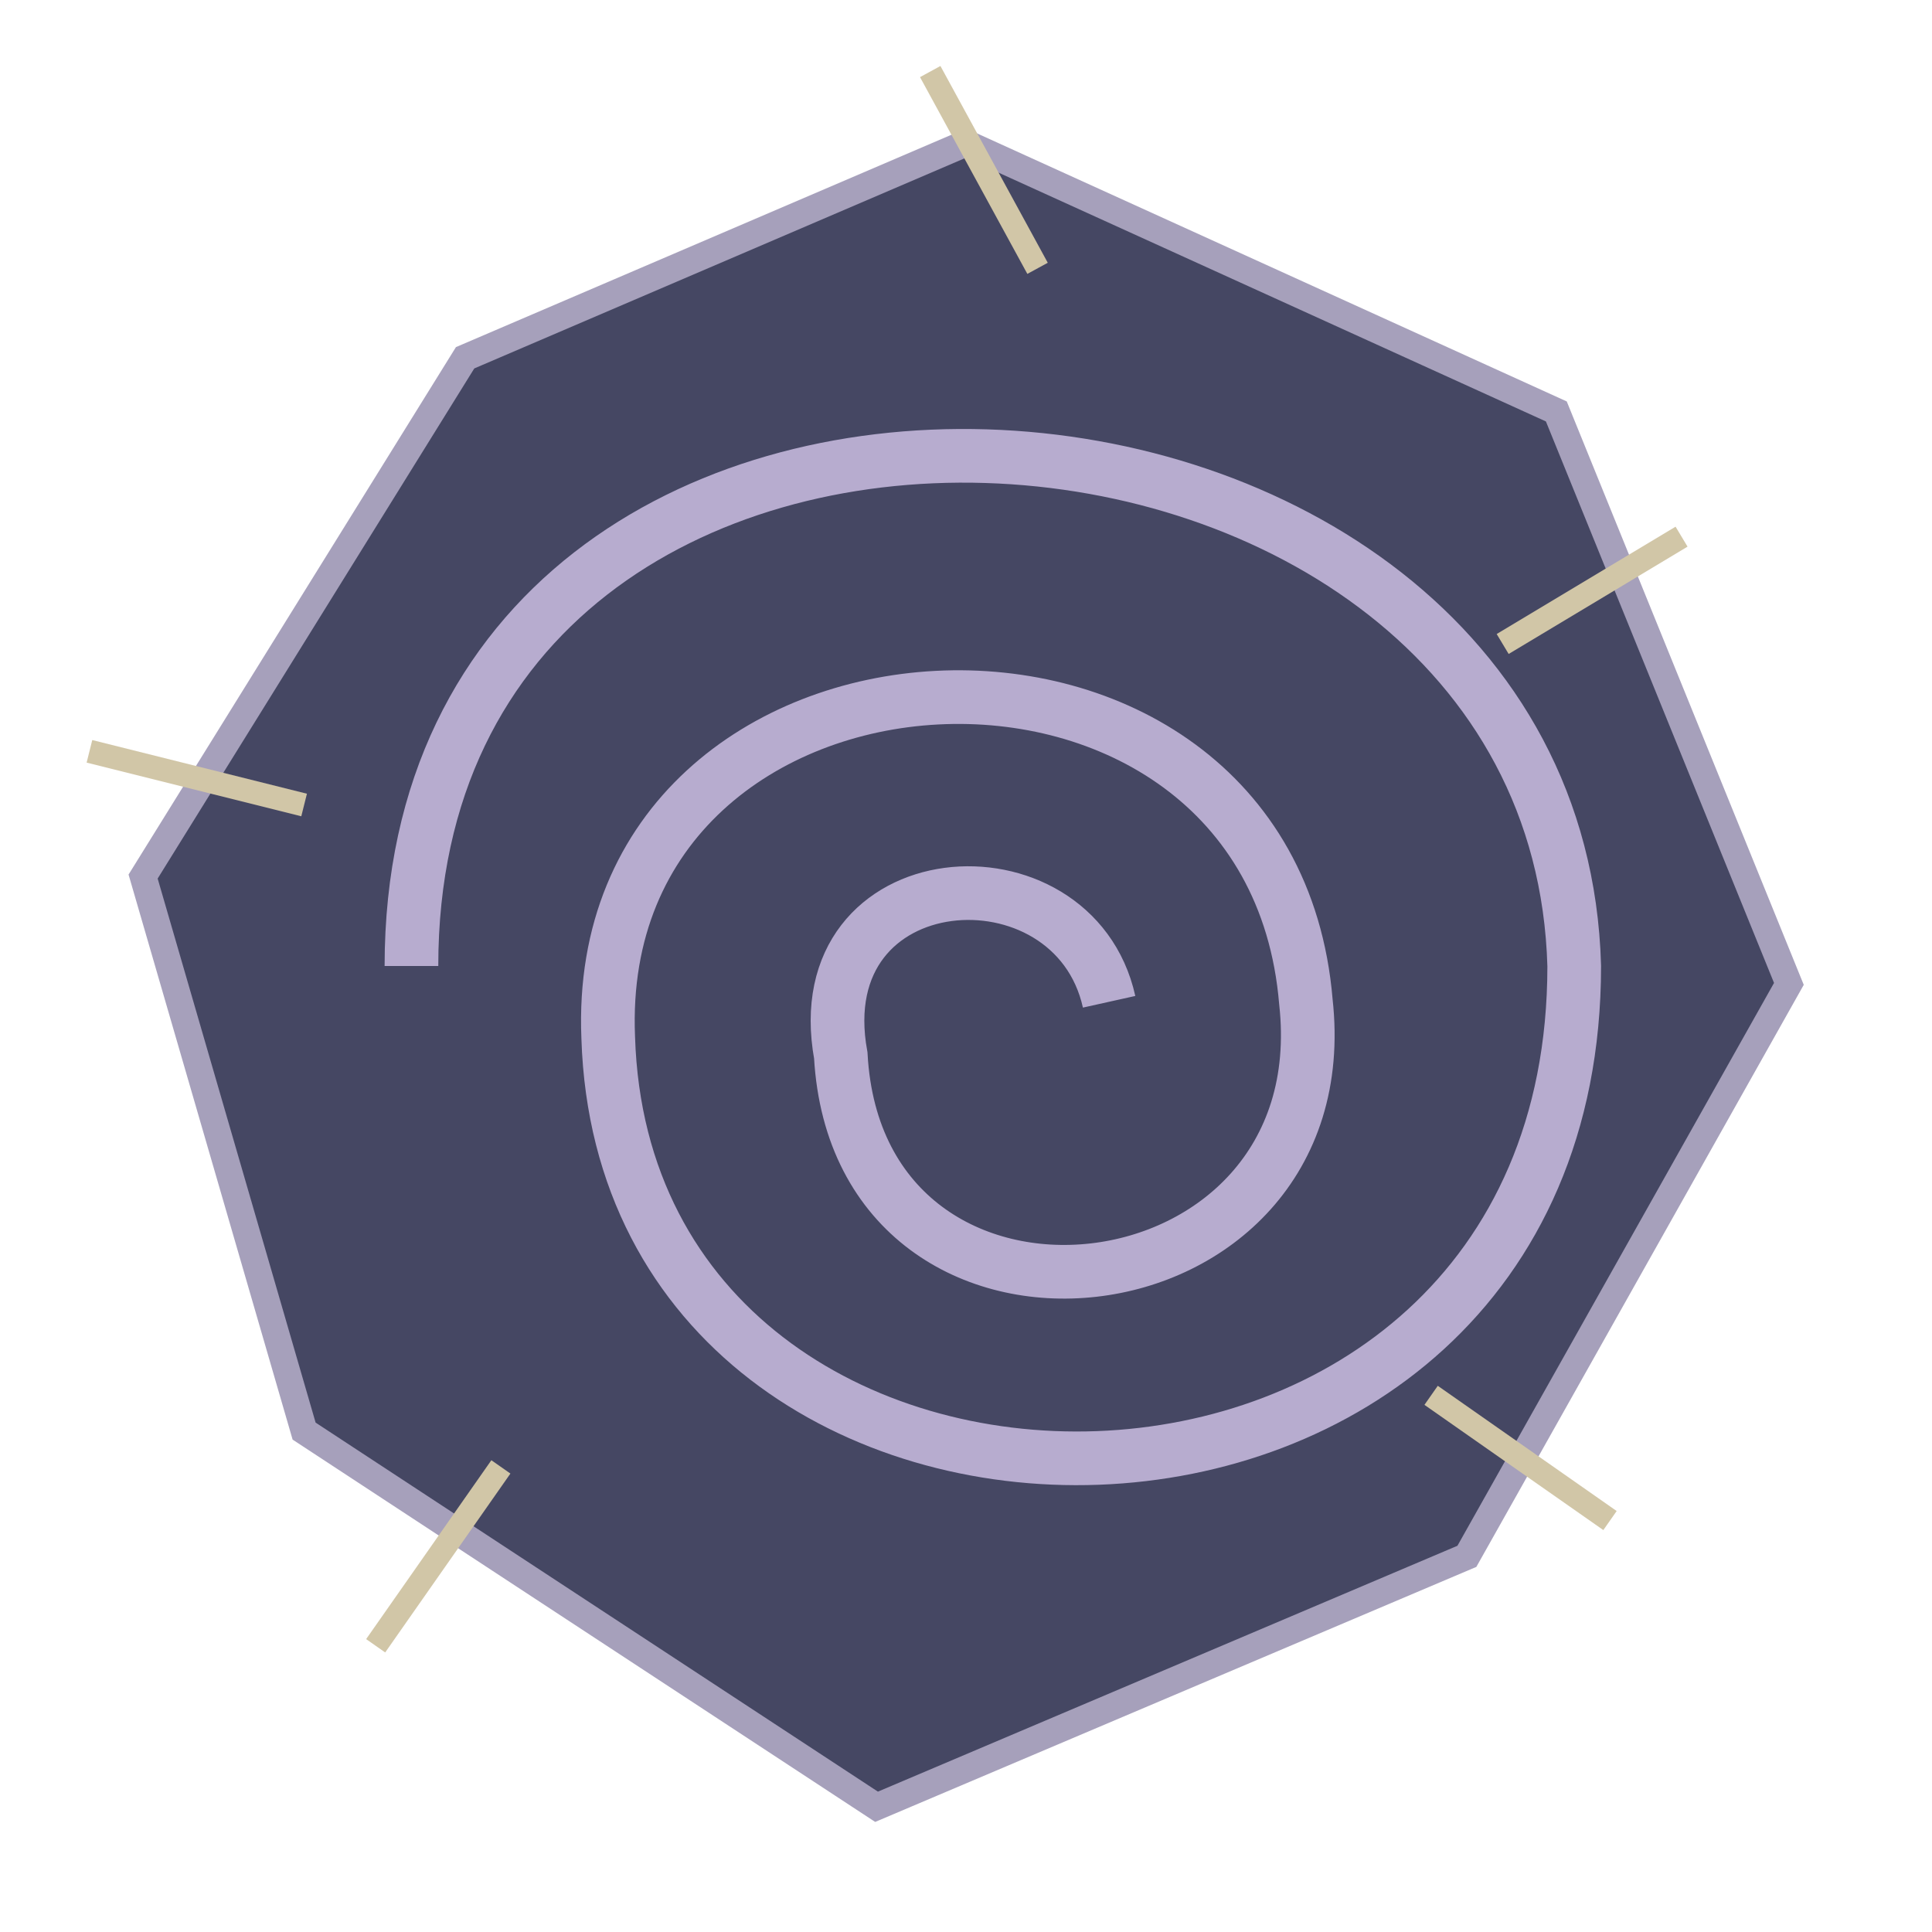
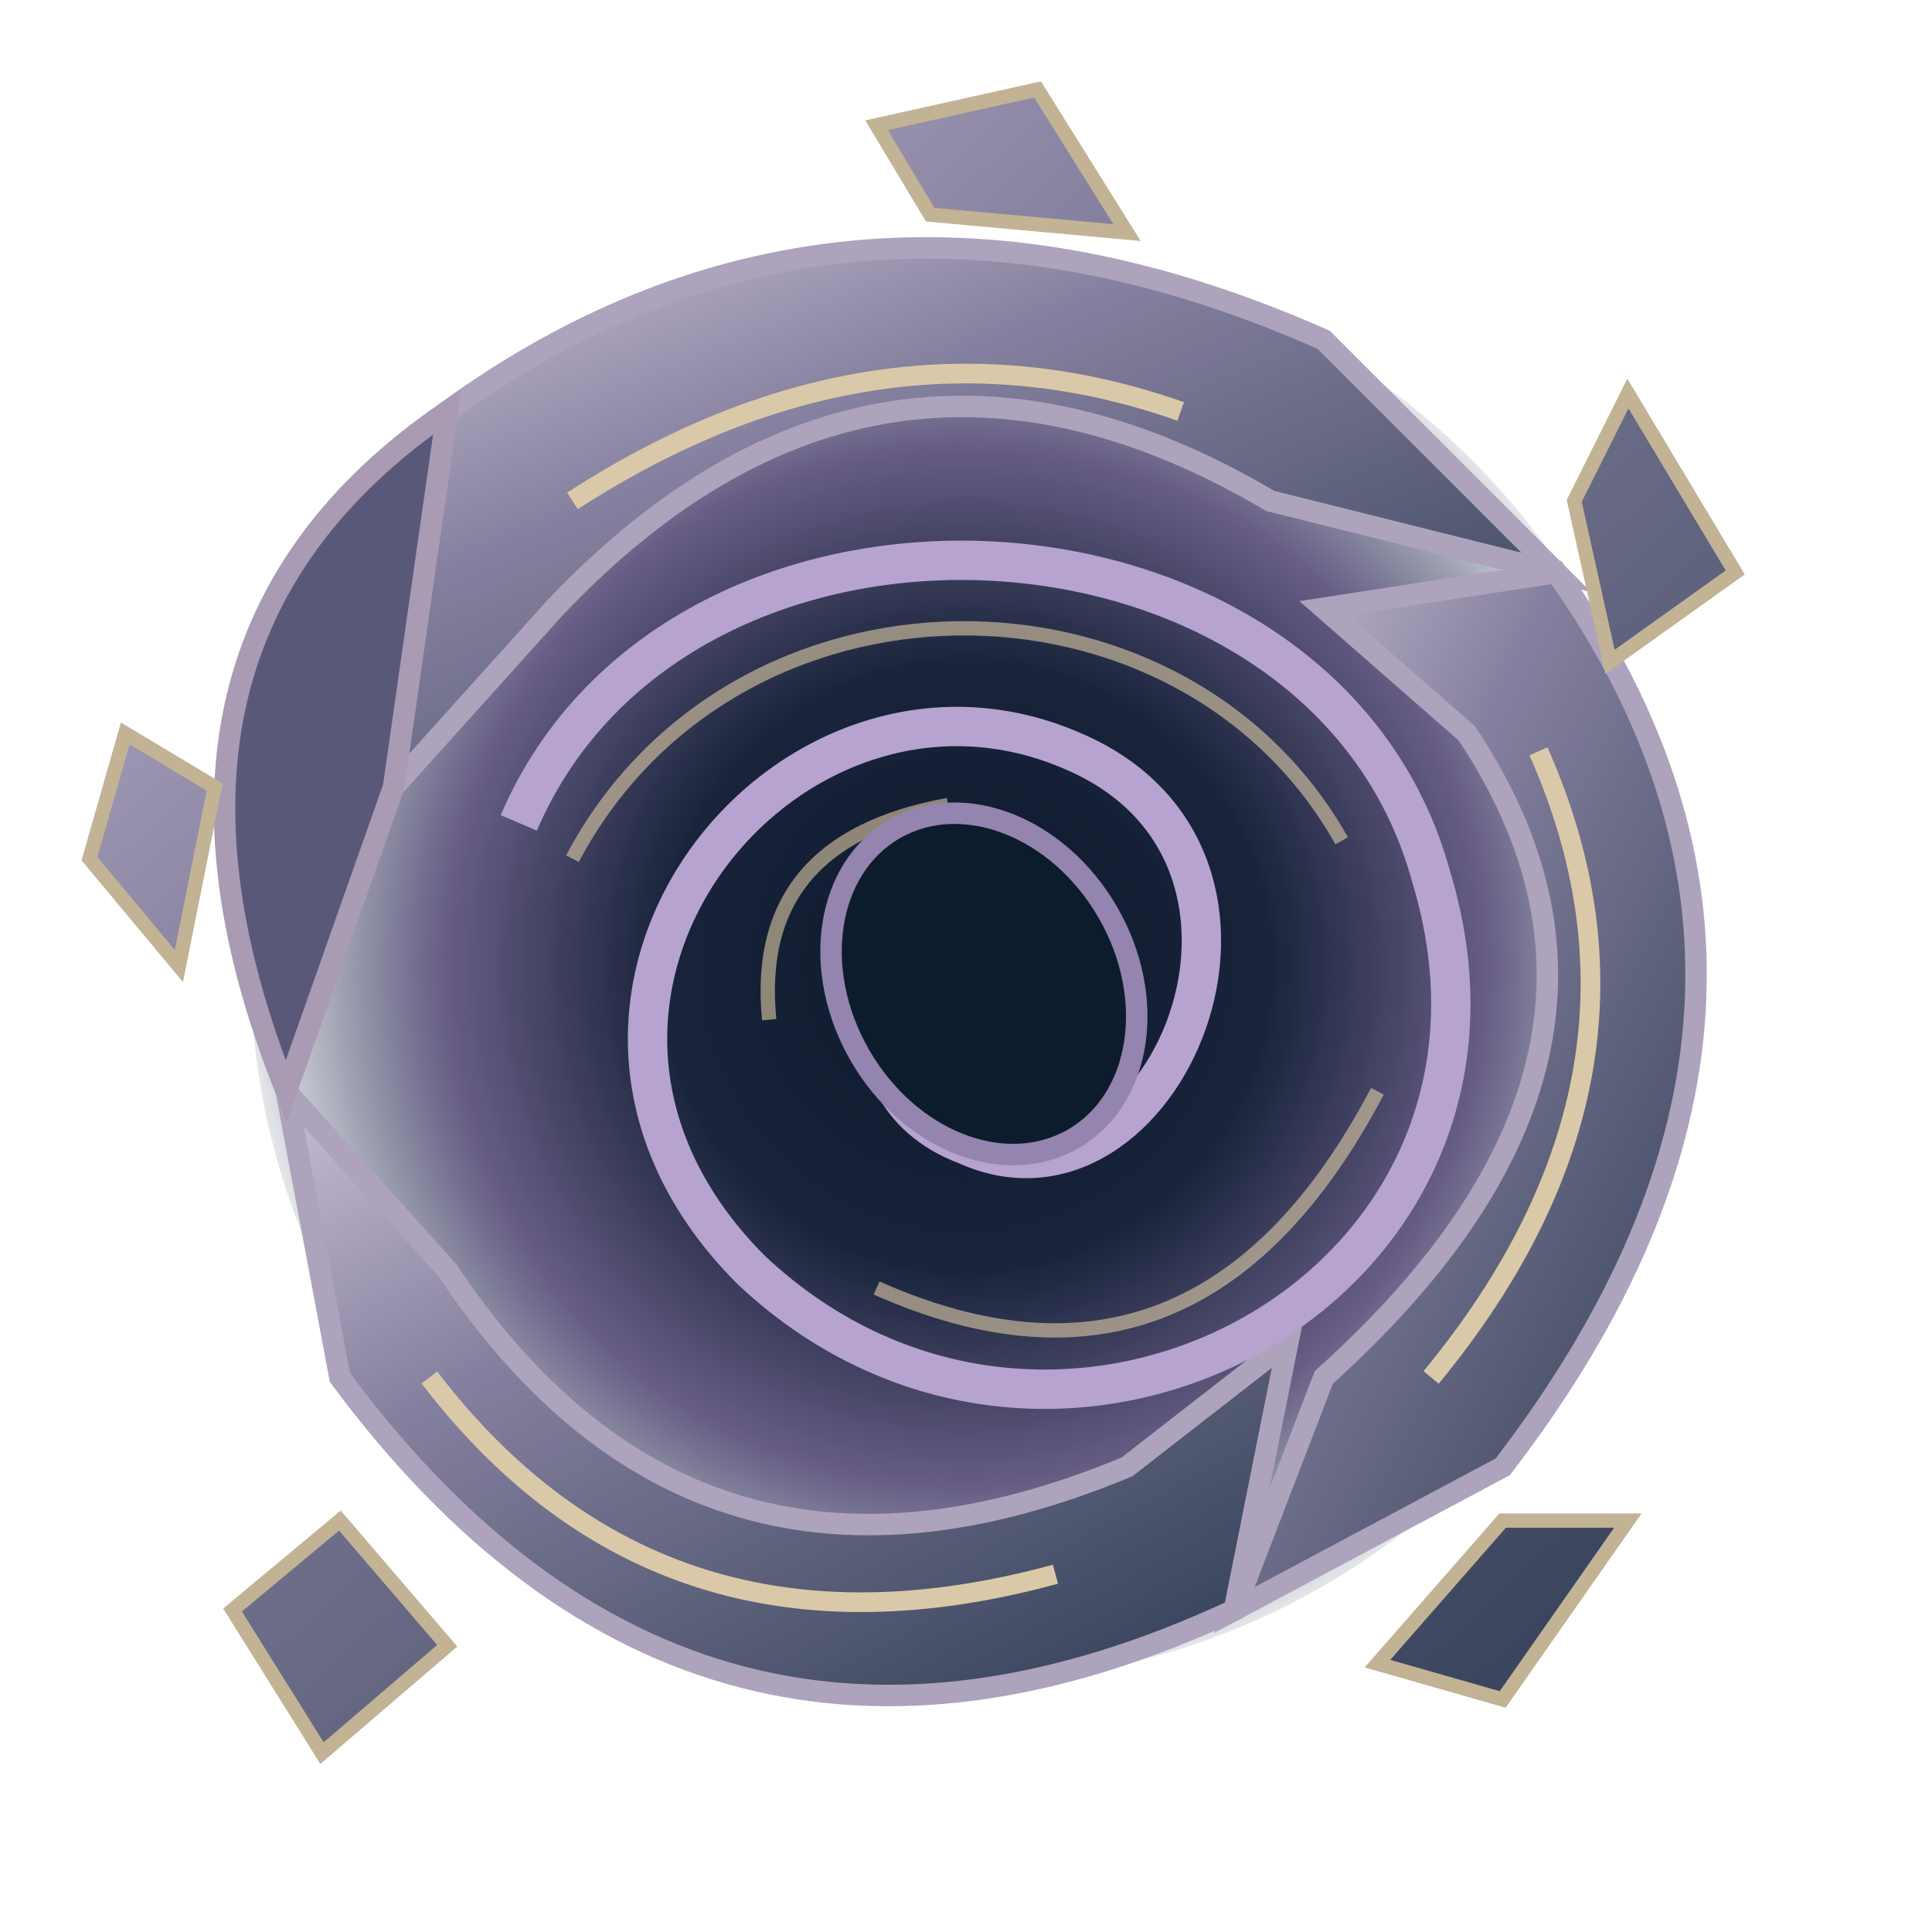
<svg xmlns="http://www.w3.org/2000/svg" width="216" height="216" viewBox="0 0 108 108">
-   <path d="M54 8L87 23L100 55L82 87L49 101L17 80L8 49L26 20Z" fill="#454763" stroke="#a6a0bb" stroke-width="1.5" />
-   <path d="M23 54C23 14 87 18 88 54C88 90 35 90 34 58C33 34 71 32 73 56C75 74 48 77 47 59C45 48 60 47 62 56" fill="none" stroke="#b7accf" stroke-width="3" />
-   <path d="M52 4L58 15M94 30L84 36M90 85L80 78M21 92L28 82M5 42L17 45" stroke="#d1c6a7" stroke-width="1.3" />
+   <defs>
+     <radialGradient id="well">
+       <stop stop-color="#0c182a" />
+       <stop offset=".42" stop-color="#19243b" />
+       <stop offset=".72" stop-color="#675d85" />
+       <stop offset="1" stop-color="#34445d" stop-opacity=".1" />
+     </radialGradient>
+     <linearGradient id="page" x2=".9" y2="1">
+       <stop stop-color="#c7bdd2" />
+       <stop offset=".35" stop-color="#85809f" />
+       <stop offset="1" stop-color="#344158" />
+     </linearGradient>
+   </defs>
+   <circle cx="54" cy="54" r="40" fill="url(#well)" />
+   <path d="M25 23Q47 7 74 19L87 32L71 28Q49 15 31 34L22 44Z" fill="url(#page)" stroke="#ada3bd" stroke-width="1.2" />
+   <path d="M87 32Q104 56 84 82L69 90L74 77Q94 59 82 41L74 34Z" fill="url(#page)" stroke="#ada3bd" stroke-width="1.2" />
+   <path d="M69 90Q39 104 19 77L16 61L25 71Q39 92 63 82L72 75Z" fill="url(#page)" stroke="#ada3bd" stroke-width="1.2" />
+   <path d="M16 61Q6 36 25 23L22 44Z" fill="#5a5879" stroke="#a89bb3" stroke-width="1.2" />
+   <path d="M32 28Q49 17 66 23M86 42Q94 60 80 77M59 88Q37 94 24 77" fill="none" stroke="#dac9a8" stroke-width="1.1" />
+   <path d="M29 46C38 25 74 27 80 49C87 72 59 87 42 71C27 56 44 35 60 42C74 48 65 69 54 64C46 61 49 50 57 53" fill="none" stroke="#b6a3d0" stroke-width="2.2" />
+   <path d="M32 48C41 31 66 31 75 47M77 61Q67 80 49 72M43 57Q42 47 53 45" fill="none" stroke="#e0cda7" stroke-opacity=".6" stroke-width=".8" />
+   <ellipse cx="55" cy="55" rx="8" ry="10" transform="rotate(-30 55 55)" fill="#0d1c2c" stroke="#9484b0" stroke-width="1.2" />
+   <path d="M49 7L58 5L63 13L52 12ZM91 22L97 32L90 37L88 28ZM91 85L84 95L77 93L84 85ZM19 85L25 92L18 98L13 90ZM7 41L12 44L10 54L5 48Z" fill="url(#page)" stroke="#c1b394" stroke-width=".8" />
</svg>
